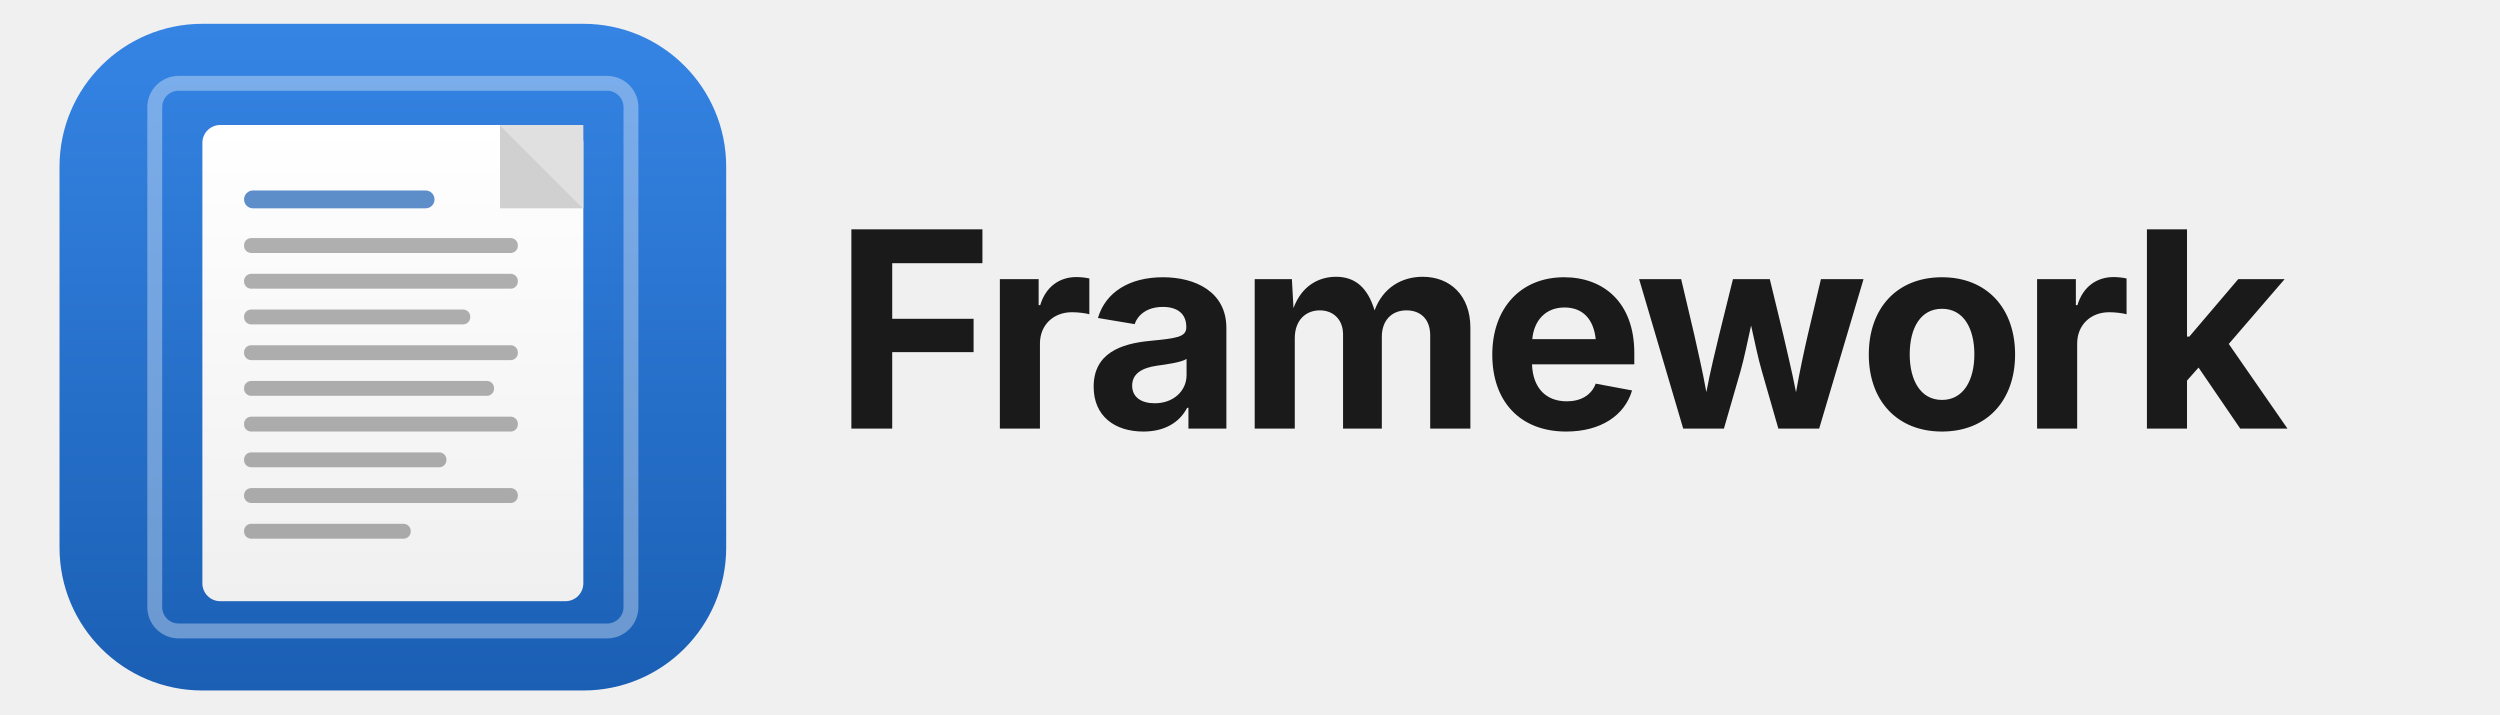
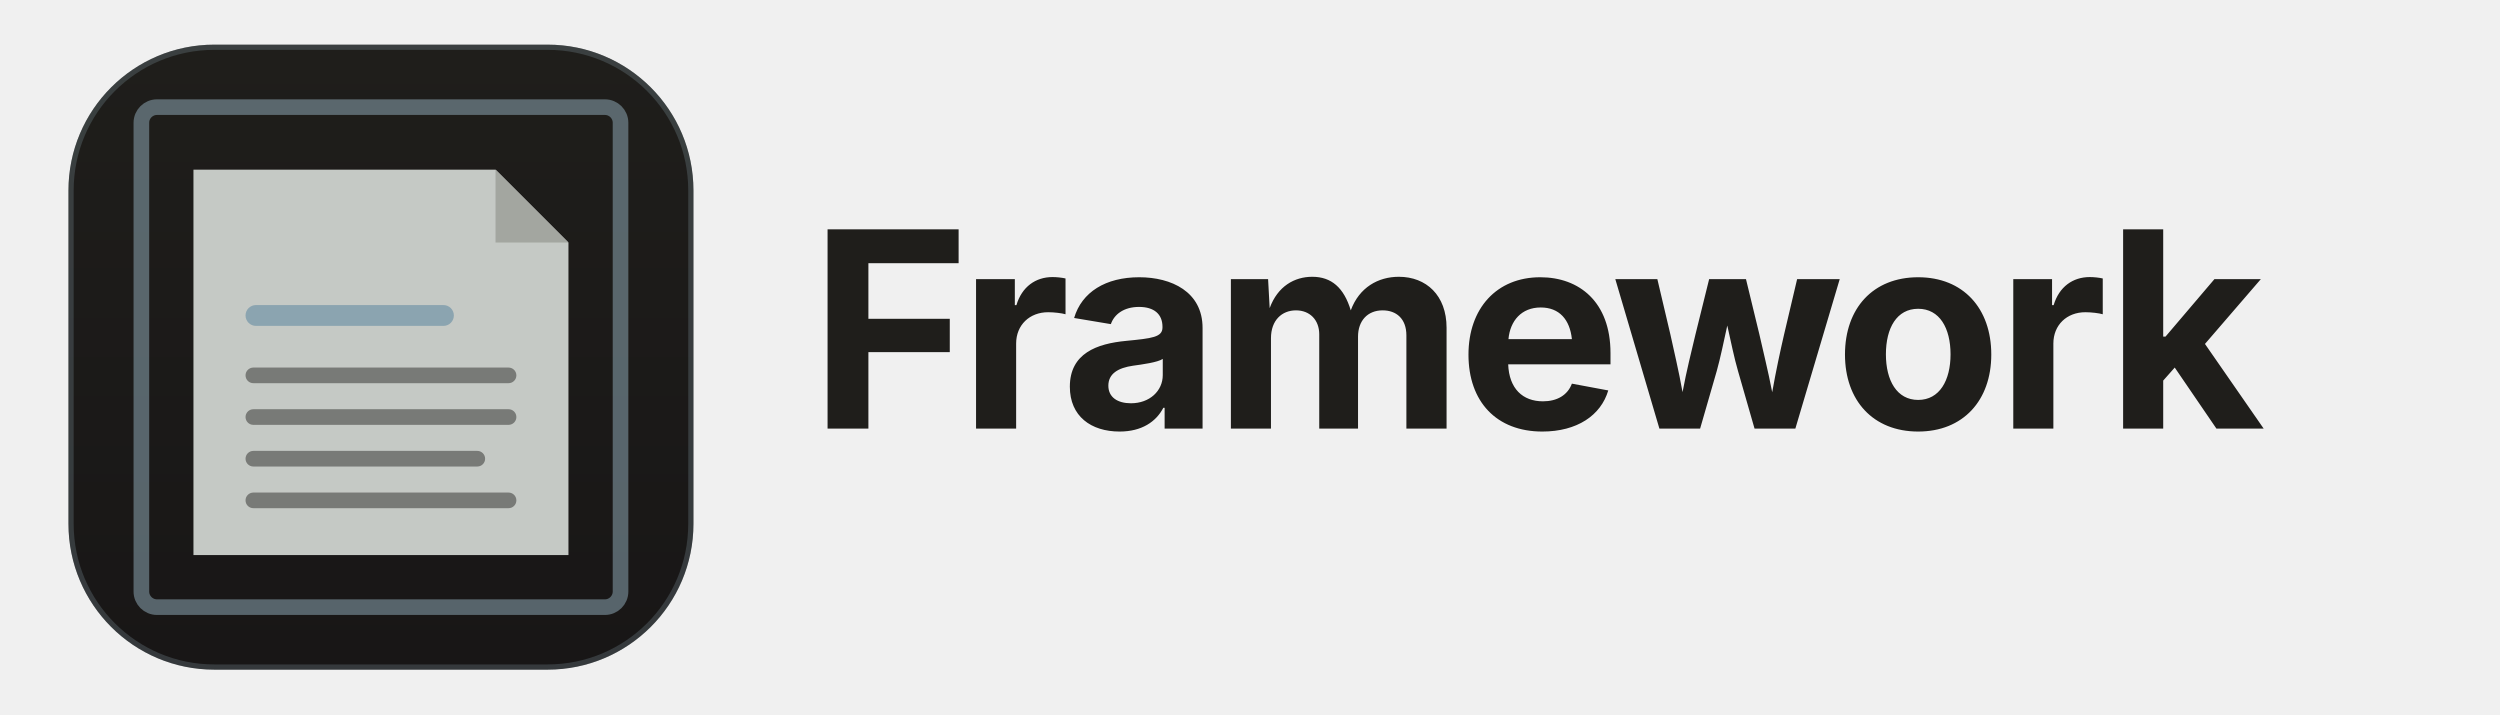
<svg xmlns="http://www.w3.org/2000/svg" width="420" height="120" viewBox="0 0 420 120">
  <style>
-     .logo-text { fill: #1a1a1a; }
+     /* Kanagawa: dragonBlack1 on light, dragonWhite on dark */
+     .logo-text { fill: #1f1e1b; }
    @media (prefers-color-scheme: dark) {
-       .logo-text { fill: #f0f0f0; }
+       .logo-text { fill: #c5c9c5; }
    }
  </style>
-   <defs>
-     <linearGradient id="bg" x1="0" y1="0" x2="0" y2="1">
-       <stop offset="0%" stop-color="#3584e4" />
-       <stop offset="100%" stop-color="#1a5fb4" />
-     </linearGradient>
-     <linearGradient id="page" x1="0" y1="0" x2="0" y2="1">
-       <stop offset="0%" stop-color="#ffffff" />
-       <stop offset="100%" stop-color="#f0f0f0" />
-     </linearGradient>
-   </defs>
-   <g transform="translate(10, 4)">
-     <rect x="0" y="0" width="112" height="112" rx="24" fill="url(#bg)" />
-     <rect x="16" y="10" width="80" height="92" rx="4" fill="none" stroke="#ffffff" stroke-width="2.5" opacity="0.35" />
-     <rect x="24" y="17" width="64" height="80" rx="3" fill="url(#page)" />
-     <path d="M 74 17 L 88 17 L 88 31 Z" fill="#e0e0e0" />
-     <path d="M 74 17 L 74 31 L 88 31 Z" fill="#d0d0d0" />
-     <rect x="31" y="28" width="32" height="3" rx="1.5" fill="#1a5fb4" opacity="0.7" />
-     <rect x="31" y="36" width="46" height="2.5" rx="1.2" fill="#3d3d3d" opacity="0.4" />
-     <rect x="31" y="42" width="46" height="2.5" rx="1.2" fill="#3d3d3d" opacity="0.4" />
-     <rect x="31" y="48" width="38" height="2.5" rx="1.2" fill="#3d3d3d" opacity="0.4" />
-     <rect x="31" y="54" width="46" height="2.5" rx="1.2" fill="#3d3d3d" opacity="0.4" />
-     <rect x="31" y="60" width="42" height="2.5" rx="1.2" fill="#3d3d3d" opacity="0.4" />
-     <rect x="31" y="66" width="46" height="2.5" rx="1.2" fill="#3d3d3d" opacity="0.4" />
-     <rect x="31" y="72" width="34" height="2.5" rx="1.2" fill="#3d3d3d" opacity="0.4" />
-     <rect x="31" y="78" width="46" height="2.5" rx="1.2" fill="#3d3d3d" opacity="0.4" />
-     <rect x="31" y="84" width="28" height="2.5" rx="1.2" fill="#3d3d3d" opacity="0.4" />
-   </g>
-   <text x="140" y="72" font-family="Inter, Cantarell, sans-serif" font-size="46" font-weight="700" class="logo-text" letter-spacing="-1">Framework</text>
+   <svg x="8" y="4" width="112" height="112" viewBox="0 0 128 128">
+     <defs>
+       <linearGradient id="base" x1="0" y1="0" x2="0" y2="1">
+         <stop offset="0%" stop-color="#1f1e1b" />
+         <stop offset="100%" stop-color="#181616" />
+       </linearGradient>
+     </defs>
+     <rect x="4" y="4" width="120" height="120" rx="28" fill="url(#base)" />
+     <rect x="4.5" y="4.5" width="119" height="119" rx="27.5" fill="none" stroke="#8ba4b0" stroke-width="1" opacity="0.25" />
+     <rect x="18" y="16" width="92" height="96" rx="3" fill="none" stroke="#8ba4b0" stroke-width="3" opacity="0.55" />
+     <path d="M 28 28 H 86 L 100 42 V 102 H 28 Z" fill="#c5c9c5" />
+     <path d="M 86 28 V 42 H 100 Z" fill="#a3a6a0" />
+     <rect x="38" y="54" width="40" height="4" rx="2" fill="#8ba4b0" />
+     <rect x="38" y="66" width="52" height="3" rx="1.5" fill="#393836" opacity="0.55" />
+     <rect x="38" y="74" width="52" height="3" rx="1.5" fill="#393836" opacity="0.55" />
+     <rect x="38" y="82" width="46" height="3" rx="1.5" fill="#393836" opacity="0.55" />
+     <rect x="38" y="90" width="52" height="3" rx="1.5" fill="#393836" opacity="0.55" />
+   </svg>
+   <text x="136" y="72" font-family="Inter, Cantarell, sans-serif" font-size="46" font-weight="700" class="logo-text" letter-spacing="-1">Framework</text>
</svg>
